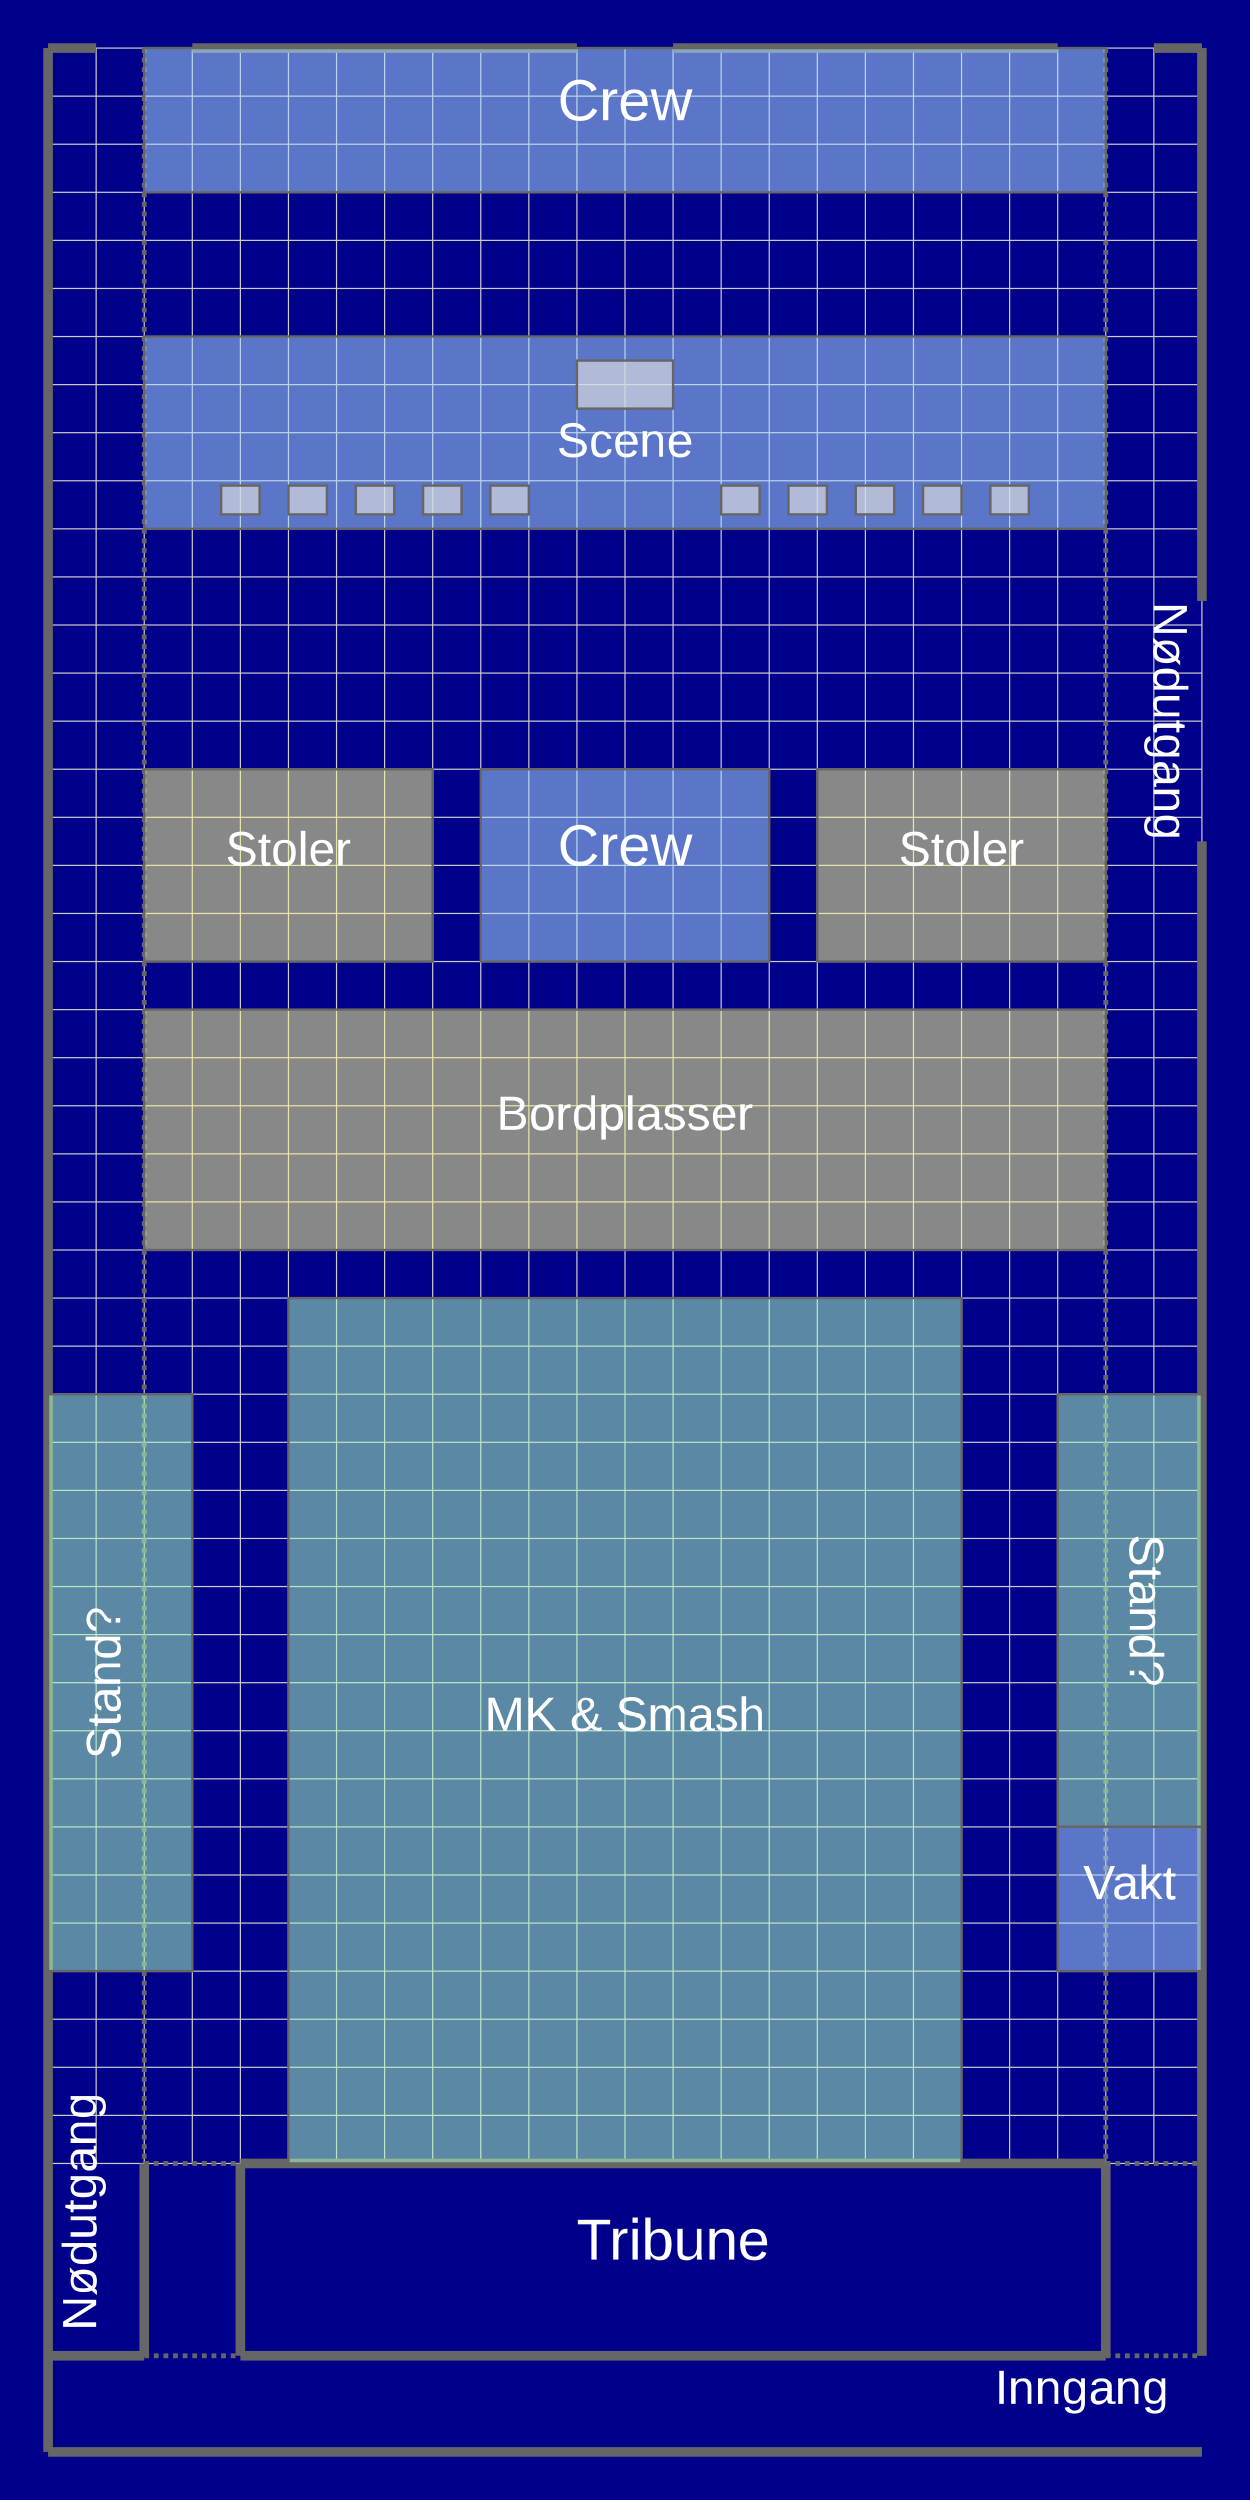
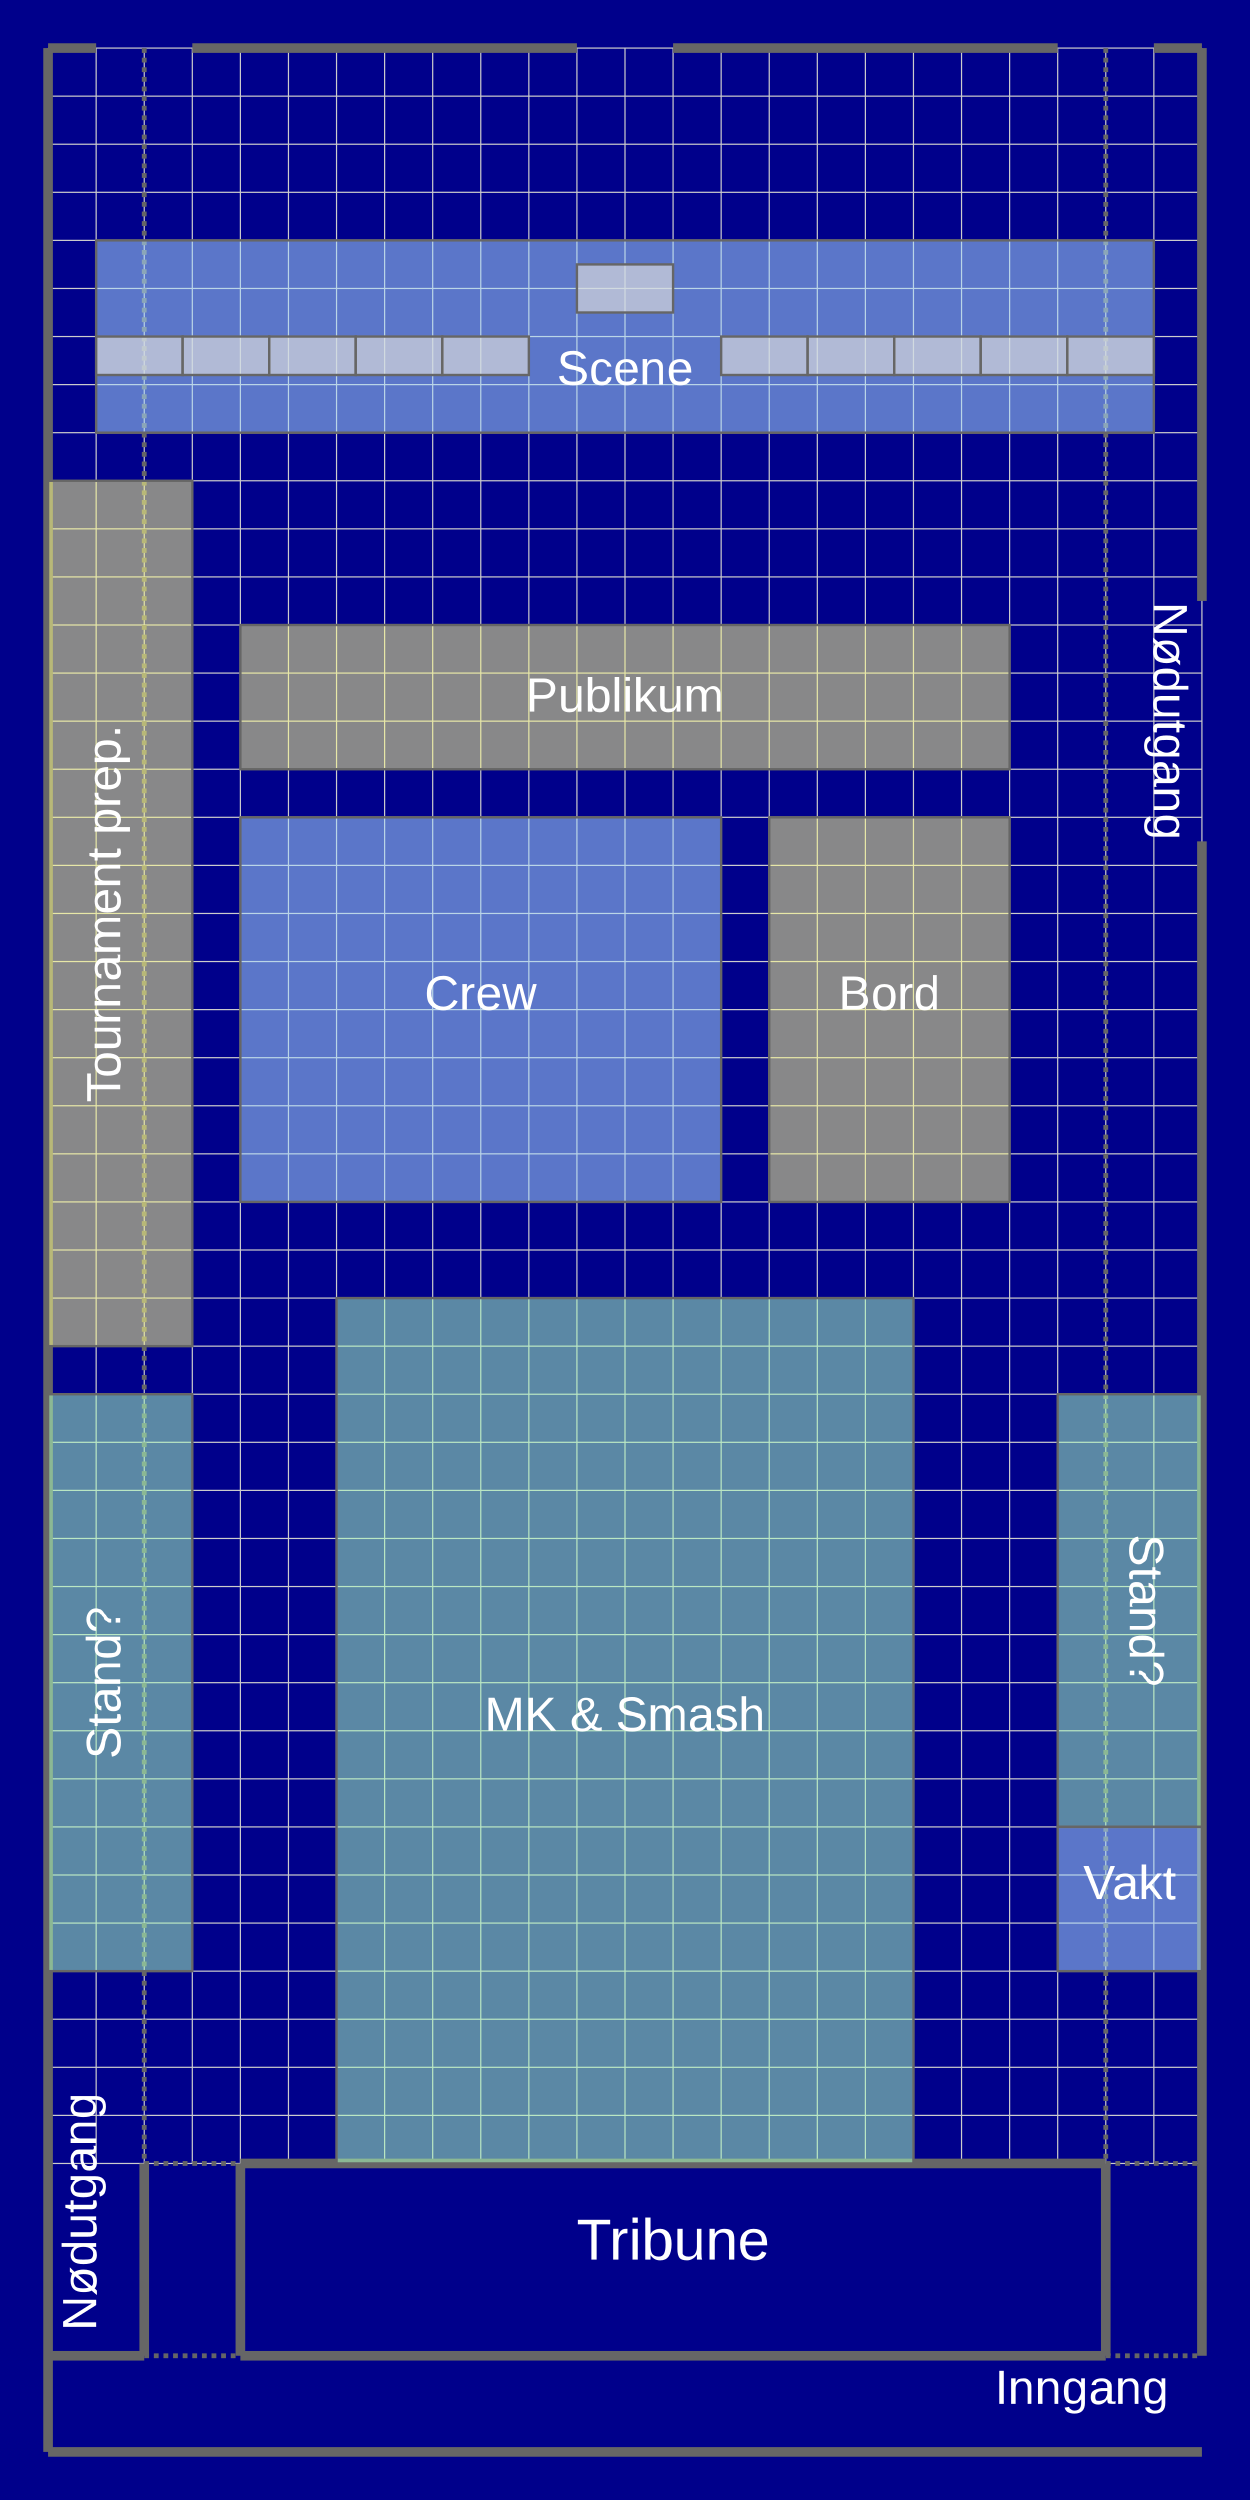
<svg xmlns="http://www.w3.org/2000/svg" viewBox="0 0 26 52">
  <style type="text/css">
        rect {
            /* Remove default fill */
            fill: none;
        }

        text {
            fill: white; /* TMP blueprint */
            font-family: Arial;
            /* Change default alignment to center point */
            text-anchor: middle;
            alignment-baseline: middle;
        }

        text.align-left {
            text-anchor: start;
        }

        text.align-right {
            text-anchor: end;
        }

        .grid {
            /* DEBUG: Grid lines */
            /*display: none;*/
        }

        .grid line {
            stroke: #ccc;
            stroke-width: 0.025px;
        }

        .walls line {
            stroke: #666;
            stroke-width: 0.2px;
        }

        .walls line.zone-wall {
            stroke: #666;
            stroke-width: 0.1px;
            stroke-dasharray: 0.1;
        }

        .area-title {
            font-size: 1.2px;
        }

        .area-title-small {
            font-size: 1.0px;
        }

        .area-text {
-             font-size: 1px;
+             font-size: 1.0px;
        }

        .sleeping-row-area {
            stroke: #666;
            stroke-width: 0.05px;
            fill: #afb8;
        }

        .stage-area {
            stroke: #666;
            stroke-width: 0.05px;
            fill: #adf8;
        }

        .crew-area {
            stroke: #666;
            stroke-width: 0.05px;
            fill: #adf8;
        }

        .participant-area {
            stroke: #666;
            stroke-width: 0.05px;
            fill: #ff88;
        }

        .misc-area {
            stroke: #666;
            stroke-width: 0.05px;
            fill: #afb8;
        }

        rect.seat,
        .seat rect {
            stroke: #666;
            stroke-width: 0.05px;
            fill: #ddda;
        }

        rect.seat.spacer-seat {
            /* DEBUG */
            /*display: none;*/
        }

        /* Dynamic studlan styling: Available seat */
        rect.seating-node-free {
            fill: #5cb85c;
        }

        /* Dynamic studlan styling: Occupied seat */
        rect.seating-node-occupied {
            fill: #d9534f;
        }

        /* Dynamic studlan styling: Own seat */
        rect.seating-node-self {
            fill: #f0ad4e;
        }

        /* Dynamic studlan styling: Clicked seat */
        rect.seating-node-info {
            stroke-width: 0.1px;
            fill: #0275d8;
        }

        /* Dynamic studlan styling: Hyperlinked seat */
        rect.seating-node-search {
            fill: #5bc0de;
            stroke-width: 0.1px;
        }
    </style>
  <rect width="100%" height="100%" style="fill: darkblue;" />
  <g class="hall" transform="translate(1, 1)">
    <g class="grid">
      <line x1="0" x2="0" y1="0" y2="44" />
      <line x1="1" x2="1" y1="0" y2="44" />
      <line x1="2" x2="2" y1="0" y2="44" />
      <line x1="3" x2="3" y1="0" y2="44" />
      <line x1="4" x2="4" y1="0" y2="44" />
      <line x1="5" x2="5" y1="0" y2="44" />
      <line x1="6" x2="6" y1="0" y2="44" />
      <line x1="7" x2="7" y1="0" y2="44" />
      <line x1="8" x2="8" y1="0" y2="44" />
      <line x1="9" x2="9" y1="0" y2="44" />
      <line x1="10" x2="10" y1="0" y2="44" />
      <line x1="11" x2="11" y1="0" y2="44" />
      <line x1="12" x2="12" y1="0" y2="44" />
      <line x1="13" x2="13" y1="0" y2="44" />
      <line x1="14" x2="14" y1="0" y2="44" />
      <line x1="15" x2="15" y1="0" y2="44" />
      <line x1="16" x2="16" y1="0" y2="44" />
      <line x1="17" x2="17" y1="0" y2="44" />
      <line x1="18" x2="18" y1="0" y2="44" />
      <line x1="19" x2="19" y1="0" y2="44" />
      <line x1="20" x2="20" y1="0" y2="44" />
      <line x1="21" x2="21" y1="0" y2="44" />
      <line x1="22" x2="22" y1="0" y2="44" />
      <line x1="23" x2="23" y1="0" y2="44" />
      <line x1="24" x2="24" y1="0" y2="44" />
      <line x1="0" x2="24" y1="0" y2="0" />
      <line x1="0" x2="24" y1="1" y2="1" />
      <line x1="0" x2="24" y1="2" y2="2" />
      <line x1="0" x2="24" y1="3" y2="3" />
      <line x1="0" x2="24" y1="4" y2="4" />
      <line x1="0" x2="24" y1="5" y2="5" />
      <line x1="0" x2="24" y1="6" y2="6" />
      <line x1="0" x2="24" y1="7" y2="7" />
      <line x1="0" x2="24" y1="8" y2="8" />
      <line x1="0" x2="24" y1="9" y2="9" />
      <line x1="0" x2="24" y1="10" y2="10" />
      <line x1="0" x2="24" y1="11" y2="11" />
      <line x1="0" x2="24" y1="12" y2="12" />
      <line x1="0" x2="24" y1="13" y2="13" />
      <line x1="0" x2="24" y1="14" y2="14" />
      <line x1="0" x2="24" y1="15" y2="15" />
      <line x1="0" x2="24" y1="16" y2="16" />
      <line x1="0" x2="24" y1="17" y2="17" />
      <line x1="0" x2="24" y1="18" y2="18" />
      <line x1="0" x2="24" y1="19" y2="19" />
      <line x1="0" x2="24" y1="20" y2="20" />
      <line x1="0" x2="24" y1="21" y2="21" />
      <line x1="0" x2="24" y1="22" y2="22" />
      <line x1="0" x2="24" y1="23" y2="23" />
      <line x1="0" x2="24" y1="24" y2="24" />
      <line x1="0" x2="24" y1="25" y2="25" />
      <line x1="0" x2="24" y1="26" y2="26" />
      <line x1="0" x2="24" y1="27" y2="27" />
      <line x1="0" x2="24" y1="28" y2="28" />
      <line x1="0" x2="24" y1="29" y2="29" />
      <line x1="0" x2="24" y1="30" y2="30" />
      <line x1="0" x2="24" y1="31" y2="31" />
      <line x1="0" x2="24" y1="32" y2="32" />
      <line x1="0" x2="24" y1="33" y2="33" />
      <line x1="0" x2="24" y1="34" y2="34" />
      <line x1="0" x2="24" y1="35" y2="35" />
      <line x1="0" x2="24" y1="36" y2="36" />
      <line x1="0" x2="24" y1="37" y2="37" />
      <line x1="0" x2="24" y1="38" y2="38" />
      <line x1="0" x2="24" y1="39" y2="39" />
      <line x1="0" x2="24" y1="40" y2="40" />
      <line x1="0" x2="24" y1="41" y2="41" />
      <line x1="0" x2="24" y1="42" y2="42" />
      <line x1="0" x2="24" y1="43" y2="43" />
      <line x1="0" x2="24" y1="44" y2="44" />
    </g>
    <g class="walls">
      <line x1="0" x2="1" y1="0" y2="0" />
      <line x1="3" x2="11" y1="0" y2="0" />
      <line x1="13" x2="21" y1="0" y2="0" />
      <line x1="23" x2="24" y1="0" y2="0" />
      <line x1="0" x2="0" y1="0" y2="50" />
      <line x1="2" x2="2" y1="0" y2="44" class="zone-wall" />
      <g transform="translate(23, 14) rotate(90)">
        <text class="area-text">Nødutgang</text>
      </g>
      <line x1="24" x2="24" y1="0" y2="11.5" />
      <line x1="24" x2="24" y1="16.5" y2="48" />
      <line x1="22" x2="22" y1="0" y2="44" class="zone-wall" />
      <g transform="translate(21.5, 49) rotate(0)">
        <text class="area-text">Inngang</text>
      </g>
      <g transform="translate(1, 45) rotate(270)">
        <text class="area-text">Nødutgang</text>
      </g>
      <line x1="0" x2="24" y1="50" y2="50" />
      <line x1="2" x2="2" y1="44" y2="48" />
      <line x1="0" x2="2" y1="48" y2="48" />
      <text x="13" y="46" class="area-title">Tribune</text>
      <line x1="4" x2="22" y1="44" y2="44" />
      <line x1="4" x2="22" y1="48" y2="48" />
      <line x1="2" x2="4" y1="44" y2="44" class="zone-wall" />
      <line x1="22" x2="24" y1="44" y2="44" class="zone-wall" />
      <line x1="2" x2="4" y1="48" y2="48" class="zone-wall" />
      <line x1="22" x2="24" y1="48" y2="48" class="zone-wall" />
      <line x1="4" x2="4" y1="44" y2="48" />
      <line x1="22" x2="22" y1="44" y2="48" />
    </g>
-     <g transform="translate(2, 0)">
-       <rect x="0" y="0" width="20" height="3" class="crew-area" />
-       <text x="10" y="1.5" class="area-title">Crew</text>
-     </g>
-     <g class="stage" transform="translate(2, 6)">
-       <rect width="20" height="4" class="stage-area" />
-       <text x="10" y="2.5" class="area-title-small">Scene</text>
-       <g class="seating-row" transform="translate(1.6, 4)">
-         <rect x="0.0" y="-0.9" width="0.8" height="0.6" class="seat spacer-seat" />
-         <rect x="1.4" y="-0.9" width="0.8" height="0.6" class="seat spacer-seat" />
-         <rect x="2.8" y="-0.9" width="0.8" height="0.6" class="seat spacer-seat" />
-         <rect x="4.2" y="-0.9" width="0.8" height="0.6" class="seat spacer-seat" />
-         <rect x="5.6" y="-0.9" width="0.8" height="0.6" class="seat spacer-seat" />
-       </g>
-       <g class="seating-row" transform="translate(12, 4)">
-         <rect x="0.0" y="-0.9" width="0.8" height="0.6" class="seat spacer-seat" />
-         <rect x="1.4" y="-0.9" width="0.8" height="0.6" class="seat spacer-seat" />
-         <rect x="2.8" y="-0.9" width="0.8" height="0.6" class="seat spacer-seat" />
-         <rect x="4.2" y="-0.9" width="0.8" height="0.6" class="seat spacer-seat" />
-         <rect x="5.6" y="-0.9" width="0.8" height="0.6" class="seat spacer-seat" />
-       </g>
-       <g class="seating-row" transform="translate(10, 0.5)">
+     <g class="stage" transform="translate(1, 4)">
+       <rect width="22" height="4" class="stage-area" />
+       <text x="11" y="3" class="area-title-small">Scene</text>
+       <g class="seating-row" transform="translate(0, 2)">
+         <rect x="0.0" y="0" width="1.8" height="0.8" class="seat spacer-seat" />
+         <rect x="1.8" y="0" width="1.8" height="0.8" class="seat spacer-seat" />
+         <rect x="3.6" y="0" width="1.8" height="0.8" class="seat spacer-seat" />
+         <rect x="5.4" y="0" width="1.8" height="0.8" class="seat spacer-seat" />
+         <rect x="7.2" y="0" width="1.8" height="0.8" class="seat spacer-seat" />
+       </g>
+       <g class="seating-row" transform="translate(13, 2)">
+         <rect x="0.0" y="0" width="1.8" height="0.8" class="seat spacer-seat" />
+         <rect x="1.8" y="0" width="1.8" height="0.8" class="seat spacer-seat" />
+         <rect x="3.6" y="0" width="1.8" height="0.8" class="seat spacer-seat" />
+         <rect x="5.4" y="0" width="1.8" height="0.8" class="seat spacer-seat" />
+         <rect x="7.2" y="0" width="1.8" height="0.8" class="seat spacer-seat" />
+       </g>
+       <g class="seating-row" transform="translate(11, 0.5)">
        <rect x="-1" y="0" width="2" height="1" class="seat spacer-seat" />
      </g>
    </g>
-     <g transform="translate(2, 15)">
-       <rect x="0" y="0" width="6" height="4" class="participant-area" />
-       <text x="3" y="2" class="area-title-small">Stoler</text>
-     </g>
-     <g transform="translate(16, 15)">
-       <rect x="0" y="0" width="6" height="4" class="participant-area" />
-       <text x="3" y="2" class="area-title-small">Stoler</text>
-     </g>
-     <g transform="translate(9, 15)">
-       <rect x="0" y="0" width="6" height="4" class="crew-area" />
-       <text x="3" y="2" class="area-title">Crew</text>
-     </g>
-     <g transform="translate(2, 20)">
-       <rect x="0" y="0" width="20" height="5" class="participant-area" />
-       <text x="10" y="2.5" class="area-title-small">Bordplasser</text>
-     </g>
-     <g transform="translate(5, 26)">
-       <rect x="0" y="0" width="14" height="18" class="misc-area" />
-       <text x="7" y="9" class="area-title-small">MK &amp; Smash</text>
+     <g transform="translate(0, 9)">
+       <rect x="0" y="0" width="3" height="18" class="participant-area" />
+       <g transform="translate(1.5, 9) rotate(270)">
+         <text class="area-title-small">Tournament prep.</text>
+       </g>
+     </g>
+     <g transform="translate(4, 12)">
+       <rect x="0" y="0" width="16" height="3" class="participant-area" />
+       <text x="8" y="1.8" class="area-title-small">Publikum</text>
+     </g>
+     <g transform="translate(4, 16)">
+       <rect x="0" y="0" width="10" height="8" class="crew-area" />
+       <text x="5" y="4" class="area-title-small">Crew</text>
+     </g>
+     <g transform="translate(15, 16)">
+       <rect x="0" y="0" width="5" height="8" class="participant-area" />
+       <text x="2.5" y="4" class="area-title-small">Bord</text>
+     </g>
+     <g transform="translate(6, 26)">
+       <rect x="0" y="0" width="12" height="18" class="misc-area" />
+       <text x="6" y="9" class="area-title-small">MK &amp; Smash</text>
    </g>
    <g transform="translate(0, 28)">
      <rect x="0" y="0" width="3" height="12" class="misc-area" />
      <g transform="translate(1.5, 6) rotate(270)">
        <text class="area-title-small">Stand?</text>
      </g>
    </g>
    <g transform="translate(21, 28)">
      <rect x="0" y="0" width="3" height="9" class="misc-area" />
      <g transform="translate(1.5, 4.5) rotate(90)">
        <text class="area-title-small">Stand?</text>
      </g>
    </g>
    <g transform="translate(21, 37)">
      <rect x="0" y="0" width="3" height="3" class="crew-area" />
      <text x="1.5" y="1.5" class="area-title-small">Vakt</text>
    </g>
  </g>
</svg>
